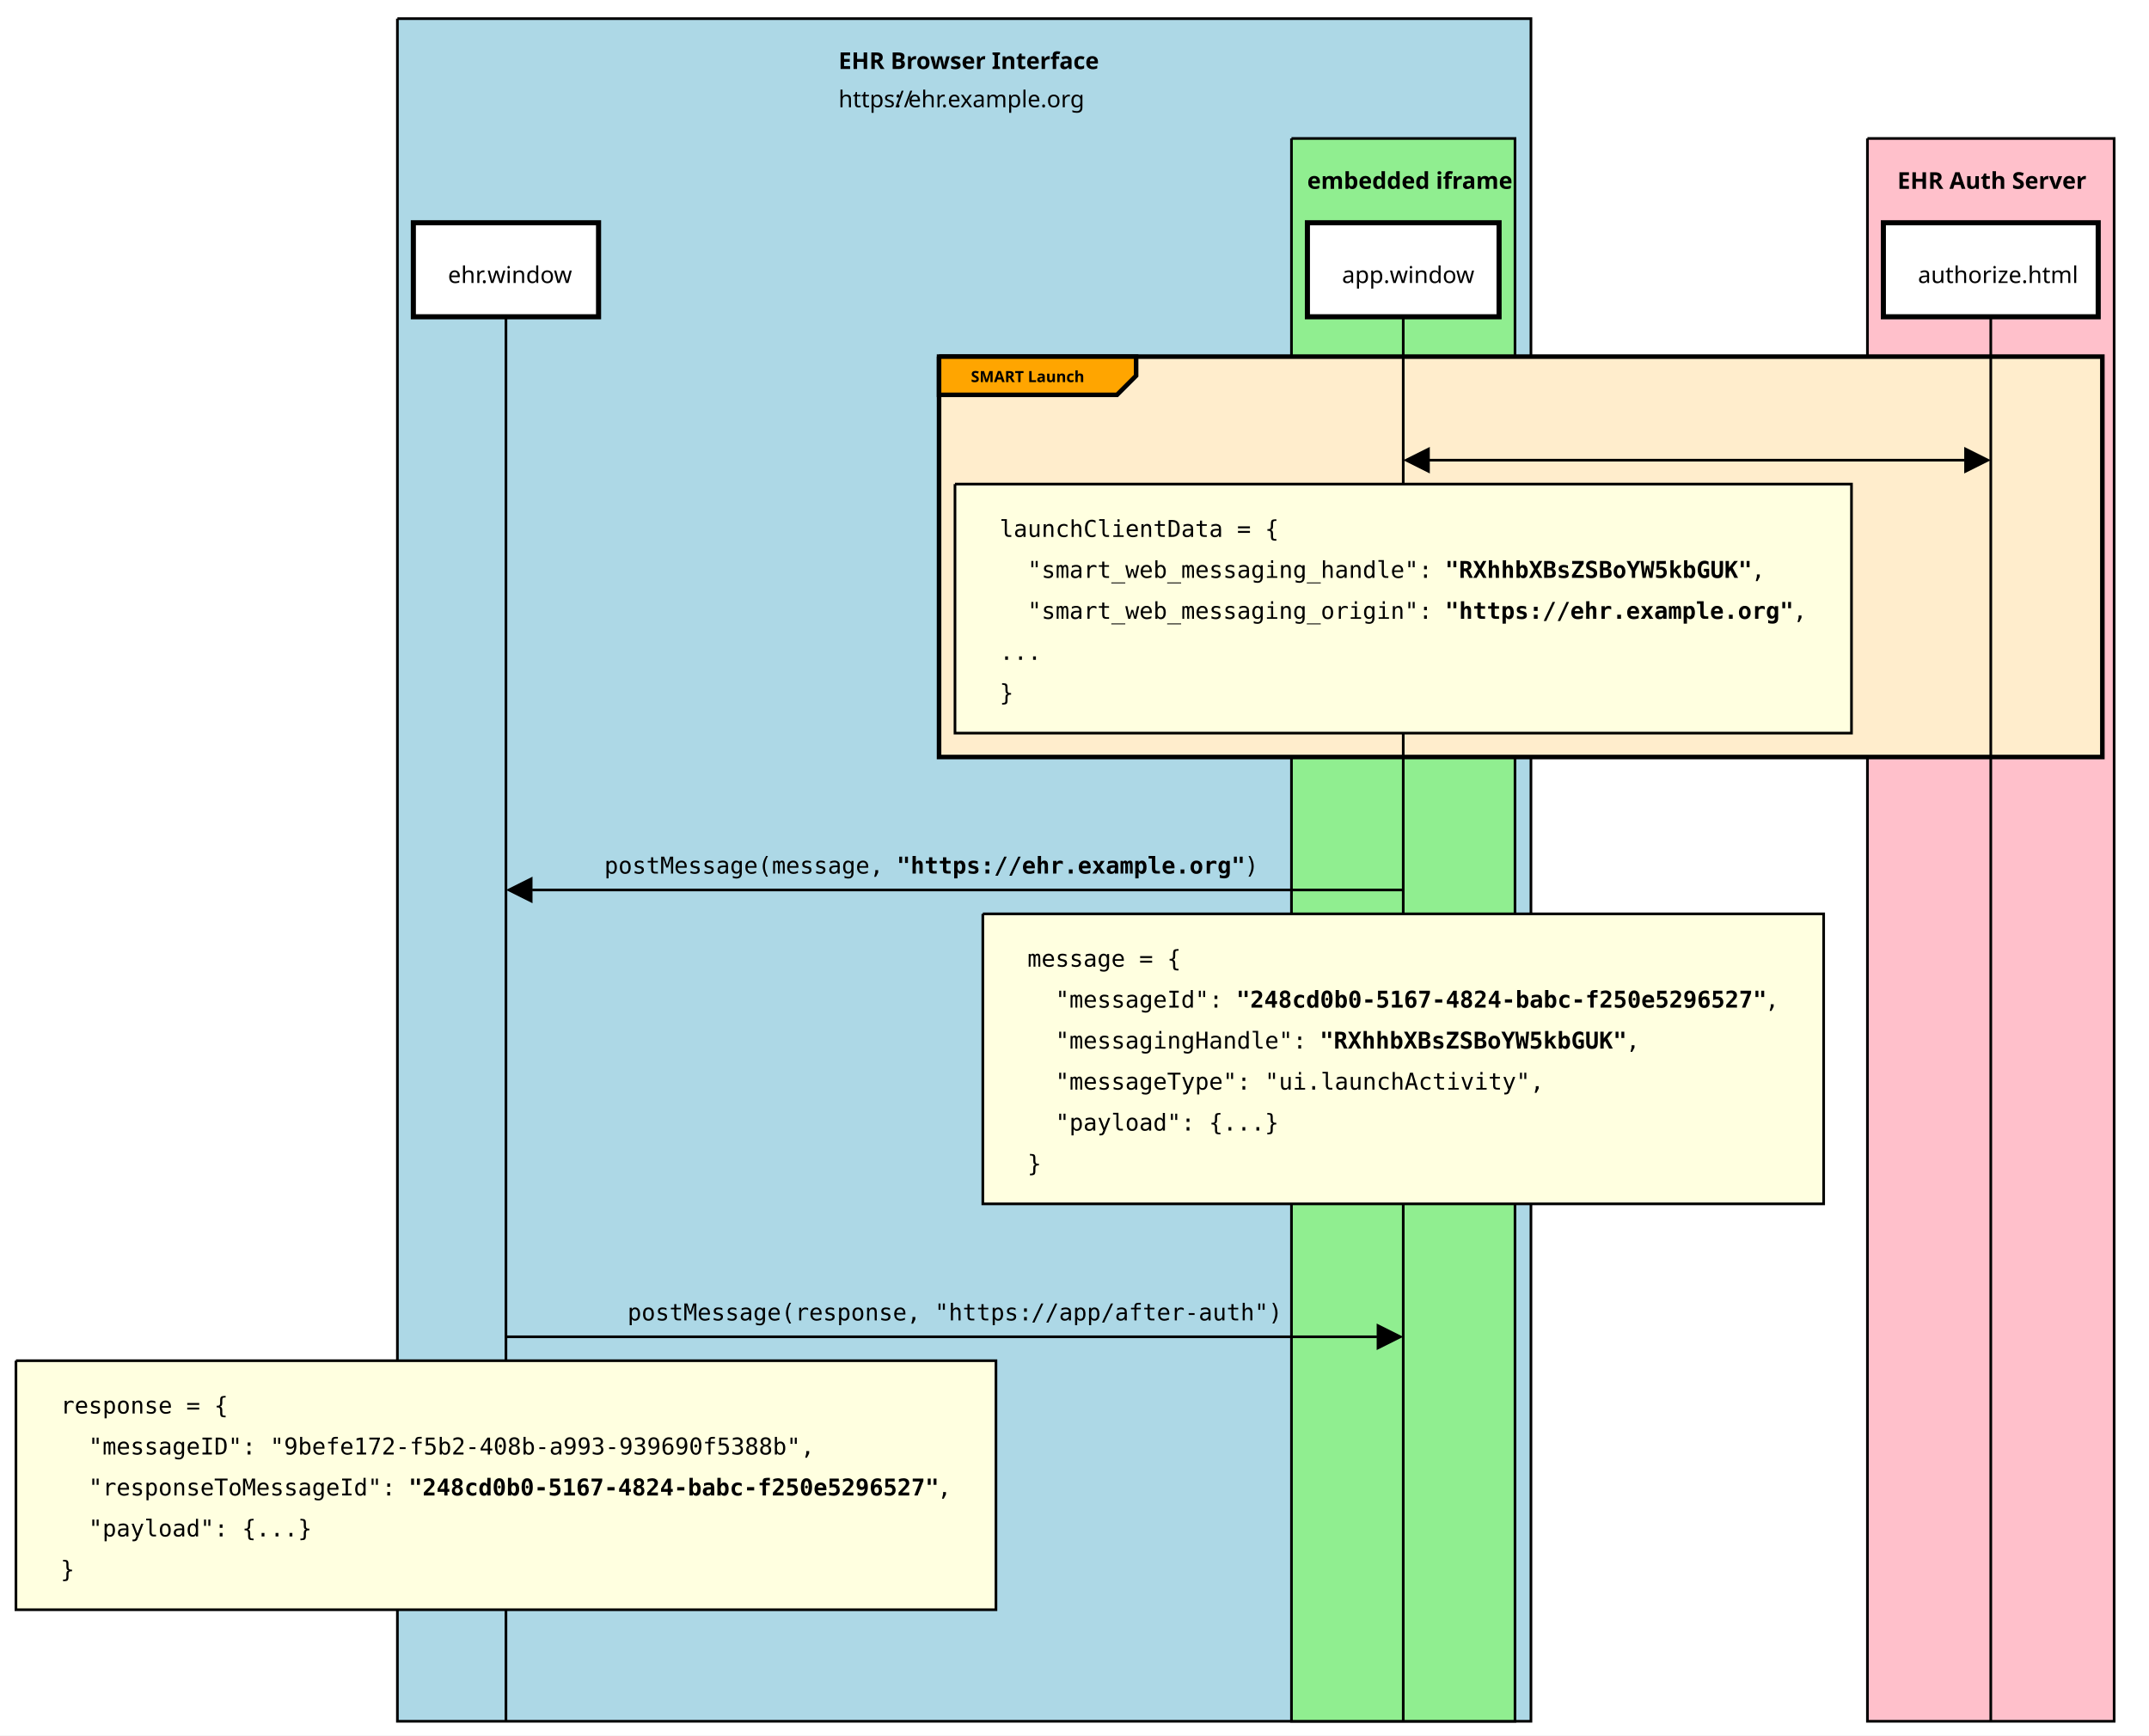
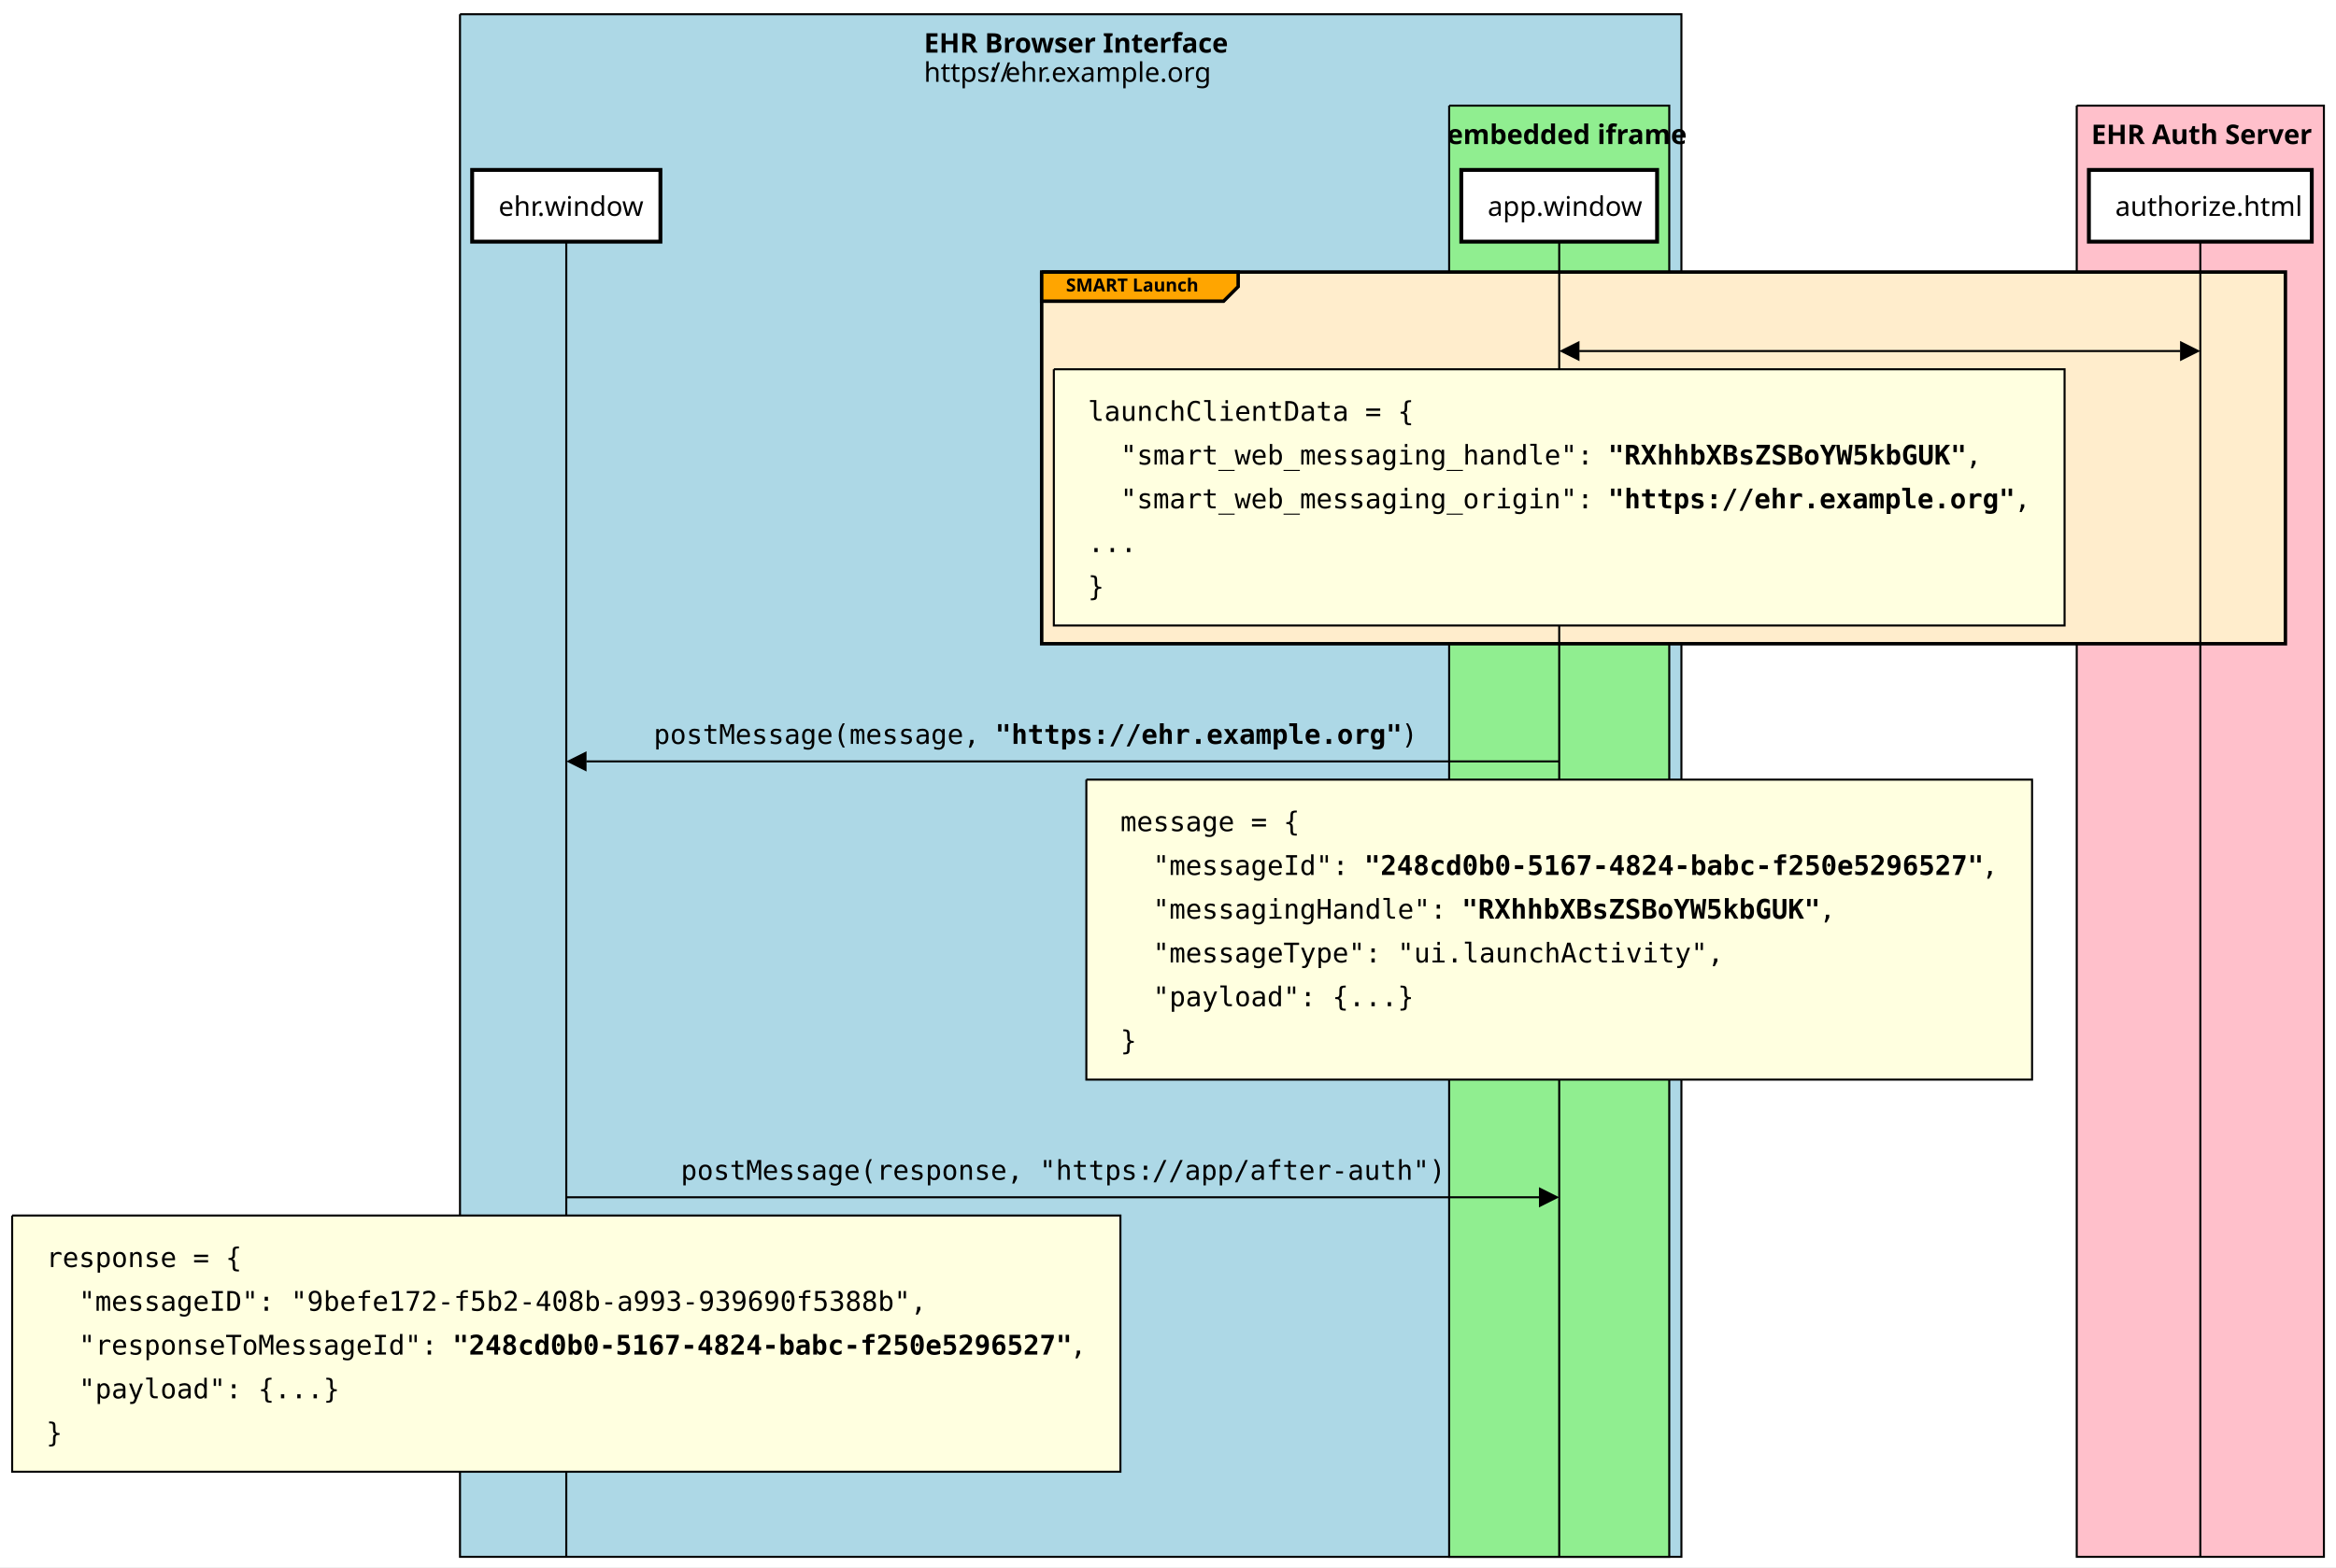
- <svg xmlns="http://www.w3.org/2000/svg" version="1.1" width="1186" height="958">
+ <svg xmlns="http://www.w3.org/2000/svg" version="1.1" width="966" height="648">
  <defs />
  <g>
    <g />
    <g />
    <g />
    <g />
    <g />
    <g />
    <g />
    <g />
    <g />
    <g />
    <g />
    <g />
    <g />
    <g />
    <g />
    <g />
    <g />
    <g />
    <g />
    <g />
    <g />
    <g />
    <g />
    <g />
    <g />
    <g />
    <g />
    <g />
    <g />
    <g />
    <g />
    <g />
    <g />
    <g />
    <g />
    <g />
    <g />
    <g />
    <g />
    <g />
    <g />
    <g />
    <g />
    <g />
    <g />
    <g />
    <g />
    <g>
-       <rect fill="white" stroke="none" x="0" y="0" width="1186" height="958" />
+       <rect fill="white" stroke="none" x="0" y="0" width="966" height="648" />
    </g>
    <g>
      <g>
-         <path fill="lightblue" stroke="black" paint-order="fill stroke markers" d=" M 219.319 10.291 L 844.904 10.291 L 844.904 950.156 L 219.319 950.156 L 219.319 10.291" stroke-miterlimit="10" stroke-width="1.466" stroke-dasharray="" />
+         <path fill="lightblue" stroke="black" paint-order="fill stroke markers" d=" M 190.222 5.881 L 695.31 5.881 L 695.31 643.758 L 190.222 643.758 L 190.222 5.881" stroke-miterlimit="10" stroke-width="0.838" stroke-dasharray="" />
      </g>
      <g>
-         <text fill="black" stroke="none" font-family="sans-serif" font-size="9.6pt" font-style="normal" font-weight="bold" text-decoration="normal" x="462.755" y="38.086" text-anchor="start" dominant-baseline="alphabetic" xml:space="preserve">EHR Browser Interface</text>
-         <text fill="black" stroke="none" font-family="sans-serif" font-size="9.6pt" font-style="normal" font-weight="normal" text-decoration="normal" x="462.755" y="59.196" text-anchor="start" dominant-baseline="alphabetic" xml:space="preserve">https:</text>
-         <text fill="black" stroke="none" font-family="sans-serif" font-size="9.6pt" font-style="normal" font-weight="normal" text-decoration="normal" x="494.062" y="59.196" text-anchor="start" dominant-baseline="alphabetic" xml:space="preserve">//</text>
-         <text fill="black" stroke="none" font-family="sans-serif" font-size="9.6pt" font-style="normal" font-weight="normal" text-decoration="normal" x="501.174" y="59.196" text-anchor="start" dominant-baseline="alphabetic" xml:space="preserve">ehr.example.org</text>
+         <text fill="black" stroke="none" font-family="sans-serif" font-size="8.4pt" font-style="normal" font-weight="bold" text-decoration="normal" x="382.079" y="21.764" text-anchor="start" dominant-baseline="alphabetic" xml:space="preserve">EHR Browser Interface</text>
+         <text fill="black" stroke="none" font-family="sans-serif" font-size="8.4pt" font-style="normal" font-weight="normal" text-decoration="normal" x="382.079" y="33.826" text-anchor="start" dominant-baseline="alphabetic" xml:space="preserve">https:</text>
+         <text fill="black" stroke="none" font-family="sans-serif" font-size="8.4pt" font-style="normal" font-weight="normal" text-decoration="normal" x="409.472" y="33.826" text-anchor="start" dominant-baseline="alphabetic" xml:space="preserve">//</text>
+         <text fill="black" stroke="none" font-family="sans-serif" font-size="8.4pt" font-style="normal" font-weight="normal" text-decoration="normal" x="415.696" y="33.826" text-anchor="start" dominant-baseline="alphabetic" xml:space="preserve">ehr.example.org</text>
      </g>
      <g>
-         <path fill="lightgreen" stroke="black" paint-order="fill stroke markers" d=" M 712.742 76.436 L 836.108 76.436 L 836.108 950.156 L 712.742 950.156 L 712.742 76.436" stroke-miterlimit="10" stroke-width="1.466" stroke-dasharray="" />
+         <path fill="lightgreen" stroke="black" paint-order="fill stroke markers" d=" M 599.267 43.678 L 690.284 43.678 L 690.284 643.758 L 599.267 643.758 L 599.267 43.678" stroke-miterlimit="10" stroke-width="0.838" stroke-dasharray="" />
      </g>
      <g>
-         <text fill="black" stroke="none" font-family="sans-serif" font-size="9.6pt" font-style="normal" font-weight="bold" text-decoration="normal" x="721.431" y="104.231" text-anchor="start" dominant-baseline="alphabetic" xml:space="preserve">embedded iframe</text>
+         <text fill="black" stroke="none" font-family="sans-serif" font-size="8.4pt" font-style="normal" font-weight="bold" text-decoration="normal" x="598.406" y="59.561" text-anchor="start" dominant-baseline="alphabetic" xml:space="preserve">embedded iframe</text>
      </g>
      <g>
-         <path fill="pink" stroke="black" paint-order="fill stroke markers" d=" M 1030.605 76.436 L 1166.765 76.436 L 1166.765 950.156 L 1030.605 950.156 L 1030.605 76.436" stroke-miterlimit="10" stroke-width="1.466" stroke-dasharray="" />
+         <path fill="pink" stroke="black" paint-order="fill stroke markers" d=" M 858.787 43.678 L 960.997 43.678 L 960.997 643.758 L 858.787 643.758 L 858.787 43.678" stroke-miterlimit="10" stroke-width="0.838" stroke-dasharray="" />
      </g>
      <g>
-         <text fill="black" stroke="none" font-family="sans-serif" font-size="9.6pt" font-style="normal" font-weight="bold" text-decoration="normal" x="1047.116" y="104.231" text-anchor="start" dominant-baseline="alphabetic" xml:space="preserve">EHR Auth Server</text>
+         <text fill="black" stroke="none" font-family="sans-serif" font-size="8.4pt" font-style="normal" font-weight="bold" text-decoration="normal" x="864.769" y="59.561" text-anchor="start" dominant-baseline="alphabetic" xml:space="preserve">EHR Auth Server</text>
      </g>
-       <rect fill="rgb(255,237,204)" stroke="none" x="518.245" y="196.852" width="642.012" height="221.028" />
+       <rect fill="rgb(255,237,204)" stroke="none" x="430.764" y="112.487" width="514.311" height="153.702" />
    </g>
    <g>
-       <path fill="none" stroke="black" paint-order="fill stroke markers" d=" M 279.224 174.862 L 279.224 950.156" stroke-miterlimit="10" stroke-width="1.466" />
-       <path fill="none" stroke="black" paint-order="fill stroke markers" d=" M 774.425 174.862 L 774.425 950.156" stroke-miterlimit="10" stroke-width="1.466" />
-       <path fill="none" stroke="black" paint-order="fill stroke markers" d=" M 1098.685 174.862 L 1098.685 950.156" stroke-miterlimit="10" stroke-width="1.466" />
+       <path fill="none" stroke="black" paint-order="fill stroke markers" d=" M 234.174 99.921 L 234.174 643.758" stroke-miterlimit="10" stroke-width="0.838" />
+       <path fill="none" stroke="black" paint-order="fill stroke markers" d=" M 644.775 99.921 L 644.775 643.758" stroke-miterlimit="10" stroke-width="0.838" />
+       <path fill="none" stroke="black" paint-order="fill stroke markers" d=" M 909.892 99.921 L 909.892 643.758" stroke-miterlimit="10" stroke-width="0.838" />
    </g>
    <g>
      <path fill="none" stroke="none" />
      <g>
-         <path fill="white" stroke="black" paint-order="fill stroke markers" d=" M 228.115 122.966 L 330.333 122.966 L 330.333 174.862 L 228.115 174.862 L 228.115 122.966 Z" stroke-miterlimit="10" stroke-width="2.815" stroke-dasharray="" />
+         <path fill="white" stroke="black" paint-order="fill stroke markers" d=" M 195.248 70.267 L 273.1 70.267 L 273.1 99.921 L 195.248 99.921 L 195.248 70.267 Z" stroke-miterlimit="10" stroke-width="1.608" stroke-dasharray="" />
      </g>
      <g>
-         <text fill="black" stroke="none" font-family="sans-serif" font-size="9.6pt" font-style="normal" font-weight="normal" text-decoration="normal" x="247.202" y="156.215" text-anchor="start" dominant-baseline="alphabetic" xml:space="preserve">ehr.window</text>
+         <text fill="black" stroke="none" font-family="sans-serif" font-size="8.4pt" font-style="normal" font-weight="normal" text-decoration="normal" x="206.155" y="89.266" text-anchor="start" dominant-baseline="alphabetic" xml:space="preserve">ehr.window</text>
      </g>
      <path fill="none" stroke="none" />
      <g>
-         <path fill="white" stroke="black" paint-order="fill stroke markers" d=" M 721.538 122.966 L 827.312 122.966 L 827.312 174.862 L 721.538 174.862 L 721.538 122.966 Z" stroke-miterlimit="10" stroke-width="2.815" stroke-dasharray="" />
+         <path fill="white" stroke="black" paint-order="fill stroke markers" d=" M 604.294 70.267 L 685.257 70.267 L 685.257 99.921 L 604.294 99.921 L 604.294 70.267 Z" stroke-miterlimit="10" stroke-width="1.608" stroke-dasharray="" />
      </g>
      <g>
-         <text fill="black" stroke="none" font-family="sans-serif" font-size="9.6pt" font-style="normal" font-weight="normal" text-decoration="normal" x="740.625" y="156.215" text-anchor="start" dominant-baseline="alphabetic" xml:space="preserve">app.window</text>
+         <text fill="black" stroke="none" font-family="sans-serif" font-size="8.4pt" font-style="normal" font-weight="normal" text-decoration="normal" x="615.201" y="89.266" text-anchor="start" dominant-baseline="alphabetic" xml:space="preserve">app.window</text>
      </g>
      <path fill="none" stroke="none" />
      <g>
-         <path fill="white" stroke="black" paint-order="fill stroke markers" d=" M 1039.401 122.966 L 1157.969 122.966 L 1157.969 174.862 L 1039.401 174.862 L 1039.401 122.966 Z" stroke-miterlimit="10" stroke-width="2.815" stroke-dasharray="" />
+         <path fill="white" stroke="black" paint-order="fill stroke markers" d=" M 863.813 70.267 L 955.971 70.267 L 955.971 99.921 L 863.813 99.921 L 863.813 70.267 Z" stroke-miterlimit="10" stroke-width="1.608" stroke-dasharray="" />
      </g>
      <g>
-         <text fill="black" stroke="none" font-family="sans-serif" font-size="9.6pt" font-style="normal" font-weight="normal" text-decoration="normal" x="1058.488" y="156.215" text-anchor="start" dominant-baseline="alphabetic" xml:space="preserve">authorize.html</text>
+         <text fill="black" stroke="none" font-family="sans-serif" font-size="8.4pt" font-style="normal" font-weight="normal" text-decoration="normal" x="874.72" y="89.266" text-anchor="start" dominant-baseline="alphabetic" xml:space="preserve">authorize.html</text>
      </g>
    </g>
    <g>
      <g>
        <g>
-           <rect fill="rgb(255,237,204)" stroke="none" x="933.728" y="231.156" width="5.654" height="22.869" />
+           <rect fill="rgb(255,237,204)" stroke="none" x="774.883" y="132.089" width="4.901" height="13.068" />
        </g>
-         <text fill="black" stroke="none" font-family="sans-serif" font-size="8pt" font-style="normal" font-weight="normal" text-decoration="normal" x="936.555" y="246.988" text-anchor="start" dominant-baseline="alphabetic" xml:space="preserve" />
+         <text fill="black" stroke="none" font-family="sans-serif" font-size="7pt" font-style="normal" font-weight="normal" text-decoration="normal" x="777.334" y="141.136" text-anchor="start" dominant-baseline="alphabetic" xml:space="preserve" />
      </g>
      <g>
-         <path fill="none" stroke="black" paint-order="fill stroke markers" d=" M 1084.201 254.025 L 788.909 254.025" stroke-miterlimit="10" stroke-width="1.466" stroke-dasharray="" />
-         <g transform="translate(774.425,254.025) translate(-774.425,-254.025)">
-           <path fill="black" stroke="none" paint-order="stroke fill markers" d=" M 789.085 246.695 L 774.425 254.025 L 789.085 261.355 Z" />
-           <g transform="translate(1098.685,254.025) translate(-1098.685,-254.025)">
-             <path fill="black" stroke="none" paint-order="stroke fill markers" d=" M 1084.025 246.695 L 1098.685 254.025 L 1084.025 261.355 Z" />
+         <path fill="none" stroke="black" paint-order="fill stroke markers" d=" M 901.615 145.157 L 653.052 145.157" stroke-miterlimit="10" stroke-width="0.838" stroke-dasharray="" />
+         <g transform="translate(644.7755,145.1571) translate(-644.7755,-145.1571)">
+           <path fill="black" stroke="none" paint-order="stroke fill markers" d=" M 653.153 140.969 L 644.775 145.157 L 653.153 149.346 Z" />
+           <g transform="translate(909.8919,145.1571) translate(-909.8919,-145.1571)">
+             <path fill="black" stroke="none" paint-order="stroke fill markers" d=" M 901.515 140.969 L 909.892 145.157 L 901.515 149.346 Z" />
          </g>
        </g>
      </g>
-       <path fill="lightyellow" stroke="black" paint-order="fill stroke markers" d=" M 527.04 267.219 L 1021.81 267.219 L 1021.81 404.686 L 527.04 404.686 L 527.04 267.219" stroke-miterlimit="10" stroke-width="1.466" stroke-dasharray="" />
+       <path fill="lightyellow" stroke="black" paint-order="fill stroke markers" d=" M 435.791 152.696 L 853.76 152.696 L 853.76 258.649 L 435.791 258.649 L 435.791 152.696" stroke-miterlimit="10" stroke-width="0.838" stroke-dasharray="" />
      <g>
-         <text fill="black" stroke="none" font-family="monospace" font-size="9.6pt" font-style="normal" font-weight="normal" text-decoration="normal" x="551.669" y="296.371" text-anchor="start" dominant-baseline="alphabetic" xml:space="preserve">launchClientData = {</text>
-         <text fill="black" stroke="none" font-family="monospace" font-size="9.6pt" font-style="normal" font-weight="normal" text-decoration="normal" x="551.669" y="318.989" text-anchor="start" dominant-baseline="alphabetic" xml:space="preserve">  "smart_web_messaging_handle": </text>
-         <text fill="black" stroke="none" font-family="monospace" font-size="9.6pt" font-style="normal" font-weight="bold" text-decoration="normal" x="797.469" y="318.989" text-anchor="start" dominant-baseline="alphabetic" xml:space="preserve">"RXhhbXBsZSBoYW5kbGUK"</text>
-         <text fill="black" stroke="none" font-family="monospace" font-size="9.6pt" font-style="normal" font-weight="normal" text-decoration="normal" x="966.456" y="318.989" text-anchor="start" dominant-baseline="alphabetic" xml:space="preserve">,</text>
-         <text fill="black" stroke="none" font-family="monospace" font-size="9.6pt" font-style="normal" font-weight="normal" text-decoration="normal" x="551.669" y="341.607" text-anchor="start" dominant-baseline="alphabetic" xml:space="preserve">  "smart_web_messaging_origin": </text>
-         <text fill="black" stroke="none" font-family="monospace" font-size="9.6pt" font-style="normal" font-weight="bold" text-decoration="normal" x="797.469" y="341.607" text-anchor="start" dominant-baseline="alphabetic" xml:space="preserve">"https:</text>
-         <text fill="black" stroke="none" font-family="monospace" font-size="9.6pt" font-style="normal" font-weight="bold" text-decoration="normal" x="851.237" y="341.607" text-anchor="start" dominant-baseline="alphabetic" xml:space="preserve">//</text>
-         <text fill="black" stroke="none" font-family="monospace" font-size="9.6pt" font-style="normal" font-weight="bold" text-decoration="normal" x="866.6" y="341.607" text-anchor="start" dominant-baseline="alphabetic" xml:space="preserve">ehr.example.org"</text>
-         <text fill="black" stroke="none" font-family="monospace" font-size="9.6pt" font-style="normal" font-weight="normal" text-decoration="normal" x="989.5" y="341.607" text-anchor="start" dominant-baseline="alphabetic" xml:space="preserve">,</text>
-         <text fill="black" stroke="none" font-family="monospace" font-size="9.6pt" font-style="normal" font-weight="normal" text-decoration="normal" x="551.669" y="364.225" text-anchor="start" dominant-baseline="alphabetic" xml:space="preserve">...</text>
-         <text fill="black" stroke="none" font-family="monospace" font-size="9.6pt" font-style="normal" font-weight="normal" text-decoration="normal" x="551.669" y="386.843" text-anchor="start" dominant-baseline="alphabetic" xml:space="preserve">}</text>
+         <text fill="black" stroke="none" font-family="monospace" font-size="8.4pt" font-style="normal" font-weight="normal" text-decoration="normal" x="449.864" y="174.008" text-anchor="start" dominant-baseline="alphabetic" xml:space="preserve">launchClientData = {</text>
+         <text fill="black" stroke="none" font-family="monospace" font-size="8.4pt" font-style="normal" font-weight="normal" text-decoration="normal" x="449.864" y="192.102" text-anchor="start" dominant-baseline="alphabetic" xml:space="preserve">  "smart_web_messaging_handle": </text>
+         <text fill="black" stroke="none" font-family="monospace" font-size="8.4pt" font-style="normal" font-weight="bold" text-decoration="normal" x="664.939" y="192.102" text-anchor="start" dominant-baseline="alphabetic" xml:space="preserve">"RXhhbXBsZSBoYW5kbGUK"</text>
+         <text fill="black" stroke="none" font-family="monospace" font-size="8.4pt" font-style="normal" font-weight="normal" text-decoration="normal" x="812.803" y="192.102" text-anchor="start" dominant-baseline="alphabetic" xml:space="preserve">,</text>
+         <text fill="black" stroke="none" font-family="monospace" font-size="8.4pt" font-style="normal" font-weight="normal" text-decoration="normal" x="449.864" y="210.196" text-anchor="start" dominant-baseline="alphabetic" xml:space="preserve">  "smart_web_messaging_origin": </text>
+         <text fill="black" stroke="none" font-family="monospace" font-size="8.4pt" font-style="normal" font-weight="bold" text-decoration="normal" x="664.939" y="210.196" text-anchor="start" dominant-baseline="alphabetic" xml:space="preserve">"https:</text>
+         <text fill="black" stroke="none" font-family="monospace" font-size="8.4pt" font-style="normal" font-weight="bold" text-decoration="normal" x="711.986" y="210.196" text-anchor="start" dominant-baseline="alphabetic" xml:space="preserve">//</text>
+         <text fill="black" stroke="none" font-family="monospace" font-size="8.4pt" font-style="normal" font-weight="bold" text-decoration="normal" x="725.429" y="210.196" text-anchor="start" dominant-baseline="alphabetic" xml:space="preserve">ehr.example.org"</text>
+         <text fill="black" stroke="none" font-family="monospace" font-size="8.4pt" font-style="normal" font-weight="normal" text-decoration="normal" x="832.966" y="210.196" text-anchor="start" dominant-baseline="alphabetic" xml:space="preserve">,</text>
+         <text fill="black" stroke="none" font-family="monospace" font-size="8.4pt" font-style="normal" font-weight="normal" text-decoration="normal" x="449.864" y="228.291" text-anchor="start" dominant-baseline="alphabetic" xml:space="preserve">...</text>
+         <text fill="black" stroke="none" font-family="monospace" font-size="8.4pt" font-style="normal" font-weight="normal" text-decoration="normal" x="449.864" y="246.385" text-anchor="start" dominant-baseline="alphabetic" xml:space="preserve">}</text>
      </g>
      <g>
-         <text fill="black" stroke="none" font-family="monospace" font-size="9.6pt" font-style="normal" font-weight="normal" text-decoration="normal" x="333.521" y="482.215" text-anchor="start" dominant-baseline="alphabetic" xml:space="preserve">postMessage(message, </text>
-         <text fill="black" stroke="none" font-family="monospace" font-size="9.6pt" font-style="normal" font-weight="bold" text-decoration="normal" x="494.827" y="482.215" text-anchor="start" dominant-baseline="alphabetic" xml:space="preserve">"https:</text>
-         <text fill="black" stroke="none" font-family="monospace" font-size="9.6pt" font-style="normal" font-weight="bold" text-decoration="normal" x="548.596" y="482.215" text-anchor="start" dominant-baseline="alphabetic" xml:space="preserve">//</text>
-         <text fill="black" stroke="none" font-family="monospace" font-size="9.6pt" font-style="normal" font-weight="bold" text-decoration="normal" x="563.959" y="482.215" text-anchor="start" dominant-baseline="alphabetic" xml:space="preserve">ehr.example.org"</text>
-         <text fill="black" stroke="none" font-family="monospace" font-size="9.6pt" font-style="normal" font-weight="normal" text-decoration="normal" x="686.858" y="482.215" text-anchor="start" dominant-baseline="alphabetic" xml:space="preserve">)</text>
-         <text fill="black" stroke="none" font-family="monospace" font-size="8pt" font-style="normal" font-weight="normal" text-decoration="normal" x="694.54" y="482.215" text-anchor="start" dominant-baseline="alphabetic" xml:space="preserve">    </text>
+         <text fill="black" stroke="none" font-family="monospace" font-size="8.4pt" font-style="normal" font-weight="normal" text-decoration="normal" x="270.332" y="307.604" text-anchor="start" dominant-baseline="alphabetic" xml:space="preserve">postMessage(message, </text>
+         <text fill="black" stroke="none" font-family="monospace" font-size="8.4pt" font-style="normal" font-weight="bold" text-decoration="normal" x="411.474" y="307.604" text-anchor="start" dominant-baseline="alphabetic" xml:space="preserve">"https:</text>
+         <text fill="black" stroke="none" font-family="monospace" font-size="8.4pt" font-style="normal" font-weight="bold" text-decoration="normal" x="458.522" y="307.604" text-anchor="start" dominant-baseline="alphabetic" xml:space="preserve">//</text>
+         <text fill="black" stroke="none" font-family="monospace" font-size="8.4pt" font-style="normal" font-weight="bold" text-decoration="normal" x="471.964" y="307.604" text-anchor="start" dominant-baseline="alphabetic" xml:space="preserve">ehr.example.org"</text>
+         <text fill="black" stroke="none" font-family="monospace" font-size="8.4pt" font-style="normal" font-weight="normal" text-decoration="normal" x="579.501" y="307.604" text-anchor="start" dominant-baseline="alphabetic" xml:space="preserve">)</text>
+         <text fill="black" stroke="none" font-family="monospace" font-size="7pt" font-style="normal" font-weight="normal" text-decoration="normal" x="586.223" y="307.604" text-anchor="start" dominant-baseline="alphabetic" xml:space="preserve">    </text>
      </g>
      <g>
-         <path fill="none" stroke="black" paint-order="fill stroke markers" d=" M 774.425 491.262 L 293.708 491.262" stroke-miterlimit="10" stroke-width="1.466" stroke-dasharray="" />
-         <g transform="translate(279.2241,491.2624) translate(-279.2241,-491.2624)">
-           <path fill="black" stroke="none" paint-order="stroke fill markers" d=" M 293.884 483.932 L 279.224 491.262 L 293.884 498.592 Z" />
+         <path fill="none" stroke="black" paint-order="fill stroke markers" d=" M 644.775 314.842 L 242.451 314.842" stroke-miterlimit="10" stroke-width="0.838" stroke-dasharray="" />
+         <g transform="translate(234.1743,314.8422) translate(-234.1743,-314.8422)">
+           <path fill="black" stroke="none" paint-order="stroke fill markers" d=" M 242.551 310.654 L 234.174 314.842 L 242.551 319.031 Z" />
        </g>
      </g>
-       <path fill="lightyellow" stroke="black" paint-order="fill stroke markers" d=" M 542.403 504.456 L 1006.447 504.456 L 1006.447 664.541 L 542.403 664.541 L 542.403 504.456" stroke-miterlimit="10" stroke-width="1.466" stroke-dasharray="" />
+       <path fill="lightyellow" stroke="black" paint-order="fill stroke markers" d=" M 449.233 322.382 L 840.318 322.382 L 840.318 446.429 L 449.233 446.429 L 449.233 322.382" stroke-miterlimit="10" stroke-width="0.838" stroke-dasharray="" />
      <g>
-         <text fill="black" stroke="none" font-family="monospace" font-size="9.6pt" font-style="normal" font-weight="normal" text-decoration="normal" x="567.031" y="533.608" text-anchor="start" dominant-baseline="alphabetic" xml:space="preserve">message = {</text>
-         <text fill="black" stroke="none" font-family="monospace" font-size="9.6pt" font-style="normal" font-weight="normal" text-decoration="normal" x="567.031" y="556.226" text-anchor="start" dominant-baseline="alphabetic" xml:space="preserve">  "messageId": </text>
-         <text fill="black" stroke="none" font-family="monospace" font-size="9.6pt" font-style="normal" font-weight="bold" text-decoration="normal" x="682.25" y="556.226" text-anchor="start" dominant-baseline="alphabetic" xml:space="preserve">"248cd0b0-5167-4824-babc-f250e5296527"</text>
-         <text fill="black" stroke="none" font-family="monospace" font-size="9.6pt" font-style="normal" font-weight="normal" text-decoration="normal" x="974.137" y="556.226" text-anchor="start" dominant-baseline="alphabetic" xml:space="preserve">,</text>
-         <text fill="black" stroke="none" font-family="monospace" font-size="9.6pt" font-style="normal" font-weight="normal" text-decoration="normal" x="567.031" y="578.844" text-anchor="start" dominant-baseline="alphabetic" xml:space="preserve">  "messagingHandle": </text>
-         <text fill="black" stroke="none" font-family="monospace" font-size="9.6pt" font-style="normal" font-weight="bold" text-decoration="normal" x="728.338" y="578.844" text-anchor="start" dominant-baseline="alphabetic" xml:space="preserve">"RXhhbXBsZSBoYW5kbGUK"</text>
-         <text fill="black" stroke="none" font-family="monospace" font-size="9.6pt" font-style="normal" font-weight="normal" text-decoration="normal" x="897.325" y="578.844" text-anchor="start" dominant-baseline="alphabetic" xml:space="preserve">,</text>
-         <text fill="black" stroke="none" font-family="monospace" font-size="9.6pt" font-style="normal" font-weight="normal" text-decoration="normal" x="567.031" y="601.462" text-anchor="start" dominant-baseline="alphabetic" xml:space="preserve">  "messageType": "ui.launchActivity",</text>
-         <text fill="black" stroke="none" font-family="monospace" font-size="9.6pt" font-style="normal" font-weight="normal" text-decoration="normal" x="567.031" y="624.08" text-anchor="start" dominant-baseline="alphabetic" xml:space="preserve">  "payload": {...}</text>
-         <text fill="black" stroke="none" font-family="monospace" font-size="9.6pt" font-style="normal" font-weight="normal" text-decoration="normal" x="567.031" y="646.698" text-anchor="start" dominant-baseline="alphabetic" xml:space="preserve">}</text>
+         <text fill="black" stroke="none" font-family="monospace" font-size="8.4pt" font-style="normal" font-weight="normal" text-decoration="normal" x="463.306" y="343.693" text-anchor="start" dominant-baseline="alphabetic" xml:space="preserve">message = {</text>
+         <text fill="black" stroke="none" font-family="monospace" font-size="8.4pt" font-style="normal" font-weight="normal" text-decoration="normal" x="463.306" y="361.787" text-anchor="start" dominant-baseline="alphabetic" xml:space="preserve">  "messageId": </text>
+         <text fill="black" stroke="none" font-family="monospace" font-size="8.4pt" font-style="normal" font-weight="bold" text-decoration="normal" x="564.122" y="361.787" text-anchor="start" dominant-baseline="alphabetic" xml:space="preserve">"248cd0b0-5167-4824-babc-f250e5296527"</text>
+         <text fill="black" stroke="none" font-family="monospace" font-size="8.4pt" font-style="normal" font-weight="normal" text-decoration="normal" x="819.524" y="361.787" text-anchor="start" dominant-baseline="alphabetic" xml:space="preserve">,</text>
+         <text fill="black" stroke="none" font-family="monospace" font-size="8.4pt" font-style="normal" font-weight="normal" text-decoration="normal" x="463.306" y="379.881" text-anchor="start" dominant-baseline="alphabetic" xml:space="preserve">  "messagingHandle": </text>
+         <text fill="black" stroke="none" font-family="monospace" font-size="8.4pt" font-style="normal" font-weight="bold" text-decoration="normal" x="604.449" y="379.881" text-anchor="start" dominant-baseline="alphabetic" xml:space="preserve">"RXhhbXBsZSBoYW5kbGUK"</text>
+         <text fill="black" stroke="none" font-family="monospace" font-size="8.4pt" font-style="normal" font-weight="normal" text-decoration="normal" x="752.313" y="379.881" text-anchor="start" dominant-baseline="alphabetic" xml:space="preserve">,</text>
+         <text fill="black" stroke="none" font-family="monospace" font-size="8.4pt" font-style="normal" font-weight="normal" text-decoration="normal" x="463.306" y="397.976" text-anchor="start" dominant-baseline="alphabetic" xml:space="preserve">  "messageType": "ui.launchActivity",</text>
+         <text fill="black" stroke="none" font-family="monospace" font-size="8.4pt" font-style="normal" font-weight="normal" text-decoration="normal" x="463.306" y="416.07" text-anchor="start" dominant-baseline="alphabetic" xml:space="preserve">  "payload": {...}</text>
+         <text fill="black" stroke="none" font-family="monospace" font-size="8.4pt" font-style="normal" font-weight="normal" text-decoration="normal" x="463.306" y="434.165" text-anchor="start" dominant-baseline="alphabetic" xml:space="preserve">}</text>
      </g>
      <g>
-         <text fill="black" stroke="none" font-family="monospace" font-size="9.6pt" font-style="normal" font-weight="normal" text-decoration="normal" x="346.315" y="728.877" text-anchor="start" dominant-baseline="alphabetic" xml:space="preserve">postMessage(response, "https:</text>
-         <text fill="black" stroke="none" font-family="monospace" font-size="9.6pt" font-style="normal" font-weight="normal" text-decoration="normal" x="569.071" y="728.877" text-anchor="start" dominant-baseline="alphabetic" xml:space="preserve">//</text>
-         <text fill="black" stroke="none" font-family="monospace" font-size="9.6pt" font-style="normal" font-weight="normal" text-decoration="normal" x="584.434" y="728.877" text-anchor="start" dominant-baseline="alphabetic" xml:space="preserve">app/after-auth")</text>
+         <text fill="black" stroke="none" font-family="monospace" font-size="8.4pt" font-style="normal" font-weight="normal" text-decoration="normal" x="281.529" y="487.845" text-anchor="start" dominant-baseline="alphabetic" xml:space="preserve">postMessage(response, "https:</text>
+         <text fill="black" stroke="none" font-family="monospace" font-size="8.4pt" font-style="normal" font-weight="normal" text-decoration="normal" x="476.441" y="487.845" text-anchor="start" dominant-baseline="alphabetic" xml:space="preserve">//</text>
+         <text fill="black" stroke="none" font-family="monospace" font-size="8.4pt" font-style="normal" font-weight="normal" text-decoration="normal" x="489.883" y="487.845" text-anchor="start" dominant-baseline="alphabetic" xml:space="preserve">app/after-auth")</text>
      </g>
      <g>
-         <path fill="none" stroke="black" paint-order="fill stroke markers" d=" M 279.224 737.924 L 759.941 737.924" stroke-miterlimit="10" stroke-width="1.466" stroke-dasharray="" />
-         <g transform="translate(774.425,737.924) translate(-774.425,-737.924)">
-           <path fill="black" stroke="none" paint-order="stroke fill markers" d=" M 759.765 730.594 L 774.425 737.924 L 759.765 745.254 Z" />
+         <path fill="none" stroke="black" paint-order="fill stroke markers" d=" M 234.174 495.082 L 636.499 495.082" stroke-miterlimit="10" stroke-width="0.838" stroke-dasharray="" />
+         <g transform="translate(644.7755,495.0823) translate(-644.7755,-495.0823)">
+           <path fill="black" stroke="none" paint-order="stroke fill markers" d=" M 636.398 490.894 L 644.775 495.082 L 636.398 499.271 Z" />
        </g>
      </g>
-       <path fill="lightyellow" stroke="black" paint-order="fill stroke markers" d=" M 8.796 751.118 L 549.652 751.118 L 549.652 888.585 L 8.796 888.585 L 8.796 751.118" stroke-miterlimit="10" stroke-width="1.466" stroke-dasharray="" />
+       <path fill="lightyellow" stroke="black" paint-order="fill stroke markers" d=" M 5.026 502.622 L 463.322 502.622 L 463.322 608.574 L 5.026 608.574 L 5.026 502.622" stroke-miterlimit="10" stroke-width="0.838" stroke-dasharray="" />
      <g>
-         <text fill="black" stroke="none" font-family="monospace" font-size="9.6pt" font-style="normal" font-weight="normal" text-decoration="normal" x="33.424" y="780.27" text-anchor="start" dominant-baseline="alphabetic" xml:space="preserve">response = {</text>
-         <text fill="black" stroke="none" font-family="monospace" font-size="9.6pt" font-style="normal" font-weight="normal" text-decoration="normal" x="33.424" y="802.888" text-anchor="start" dominant-baseline="alphabetic" xml:space="preserve">  "messageID": "9befe172-f5b2-408b-a993-939690f5388b",</text>
-         <text fill="black" stroke="none" font-family="monospace" font-size="9.6pt" font-style="normal" font-weight="normal" text-decoration="normal" x="33.424" y="825.506" text-anchor="start" dominant-baseline="alphabetic" xml:space="preserve">  "responseToMessageId": </text>
-         <text fill="black" stroke="none" font-family="monospace" font-size="9.6pt" font-style="normal" font-weight="bold" text-decoration="normal" x="225.455" y="825.506" text-anchor="start" dominant-baseline="alphabetic" xml:space="preserve">"248cd0b0-5167-4824-babc-f250e5296527"</text>
-         <text fill="black" stroke="none" font-family="monospace" font-size="9.6pt" font-style="normal" font-weight="normal" text-decoration="normal" x="517.343" y="825.506" text-anchor="start" dominant-baseline="alphabetic" xml:space="preserve">,</text>
-         <text fill="black" stroke="none" font-family="monospace" font-size="9.6pt" font-style="normal" font-weight="normal" text-decoration="normal" x="33.424" y="848.124" text-anchor="start" dominant-baseline="alphabetic" xml:space="preserve">  "payload": {...}</text>
-         <text fill="black" stroke="none" font-family="monospace" font-size="9.6pt" font-style="normal" font-weight="normal" text-decoration="normal" x="33.424" y="870.742" text-anchor="start" dominant-baseline="alphabetic" xml:space="preserve">}</text>
+         <text fill="black" stroke="none" font-family="monospace" font-size="8.4pt" font-style="normal" font-weight="normal" text-decoration="normal" x="19.1" y="523.933" text-anchor="start" dominant-baseline="alphabetic" xml:space="preserve">response = {</text>
+         <text fill="black" stroke="none" font-family="monospace" font-size="8.4pt" font-style="normal" font-weight="normal" text-decoration="normal" x="19.1" y="542.027" text-anchor="start" dominant-baseline="alphabetic" xml:space="preserve">  "messageID": "9befe172-f5b2-408b-a993-939690f5388b",</text>
+         <text fill="black" stroke="none" font-family="monospace" font-size="8.4pt" font-style="normal" font-weight="normal" text-decoration="normal" x="19.1" y="560.122" text-anchor="start" dominant-baseline="alphabetic" xml:space="preserve">  "responseToMessageId": </text>
+         <text fill="black" stroke="none" font-family="monospace" font-size="8.4pt" font-style="normal" font-weight="bold" text-decoration="normal" x="187.127" y="560.122" text-anchor="start" dominant-baseline="alphabetic" xml:space="preserve">"248cd0b0-5167-4824-babc-f250e5296527"</text>
+         <text fill="black" stroke="none" font-family="monospace" font-size="8.4pt" font-style="normal" font-weight="normal" text-decoration="normal" x="442.528" y="560.122" text-anchor="start" dominant-baseline="alphabetic" xml:space="preserve">,</text>
+         <text fill="black" stroke="none" font-family="monospace" font-size="8.4pt" font-style="normal" font-weight="normal" text-decoration="normal" x="19.1" y="578.216" text-anchor="start" dominant-baseline="alphabetic" xml:space="preserve">  "payload": {...}</text>
+         <text fill="black" stroke="none" font-family="monospace" font-size="8.4pt" font-style="normal" font-weight="normal" text-decoration="normal" x="19.1" y="596.31" text-anchor="start" dominant-baseline="alphabetic" xml:space="preserve">}</text>
      </g>
      <g>
        <g />
-         <path fill="none" stroke="black" paint-order="fill stroke markers" d=" M 518.245 196.852 L 1160.256 196.852 L 1160.256 417.88 L 518.245 417.88 L 518.245 196.852 Z" stroke-miterlimit="10" stroke-width="2.513" stroke-dasharray="" />
-         <path fill="orange" stroke="black" paint-order="fill stroke markers" d=" M 518.245 196.852 L 518.245 217.962 L 616.453 217.962 L 627.008 207.407 L 627.008 196.852 L 518.245 196.852" stroke-miterlimit="10" stroke-width="2.513" stroke-dasharray="" />
-         <text fill="black" stroke="none" font-family="sans-serif" font-size="6.4pt" font-style="normal" font-weight="bold" text-decoration="normal" x="535.836" y="210.925" text-anchor="start" dominant-baseline="alphabetic" xml:space="preserve">SMART Launch</text>
+         <path fill="none" stroke="black" paint-order="fill stroke markers" d=" M 430.764 112.487 L 945.075 112.487 L 945.075 266.188 L 430.764 266.188 L 430.764 112.487 Z" stroke-miterlimit="10" stroke-width="1.436" stroke-dasharray="" />
+         <path fill="orange" stroke="black" paint-order="fill stroke markers" d=" M 430.764 112.487 L 430.764 124.55 L 505.989 124.55 L 512.02 118.518 L 512.02 112.487 L 430.764 112.487" stroke-miterlimit="10" stroke-width="1.436" stroke-dasharray="" />
+         <text fill="black" stroke="none" font-family="sans-serif" font-size="5.6pt" font-style="normal" font-weight="bold" text-decoration="normal" x="440.817" y="120.529" text-anchor="start" dominant-baseline="alphabetic" xml:space="preserve">SMART Launch</text>
      </g>
    </g>
  </g>
</svg>
